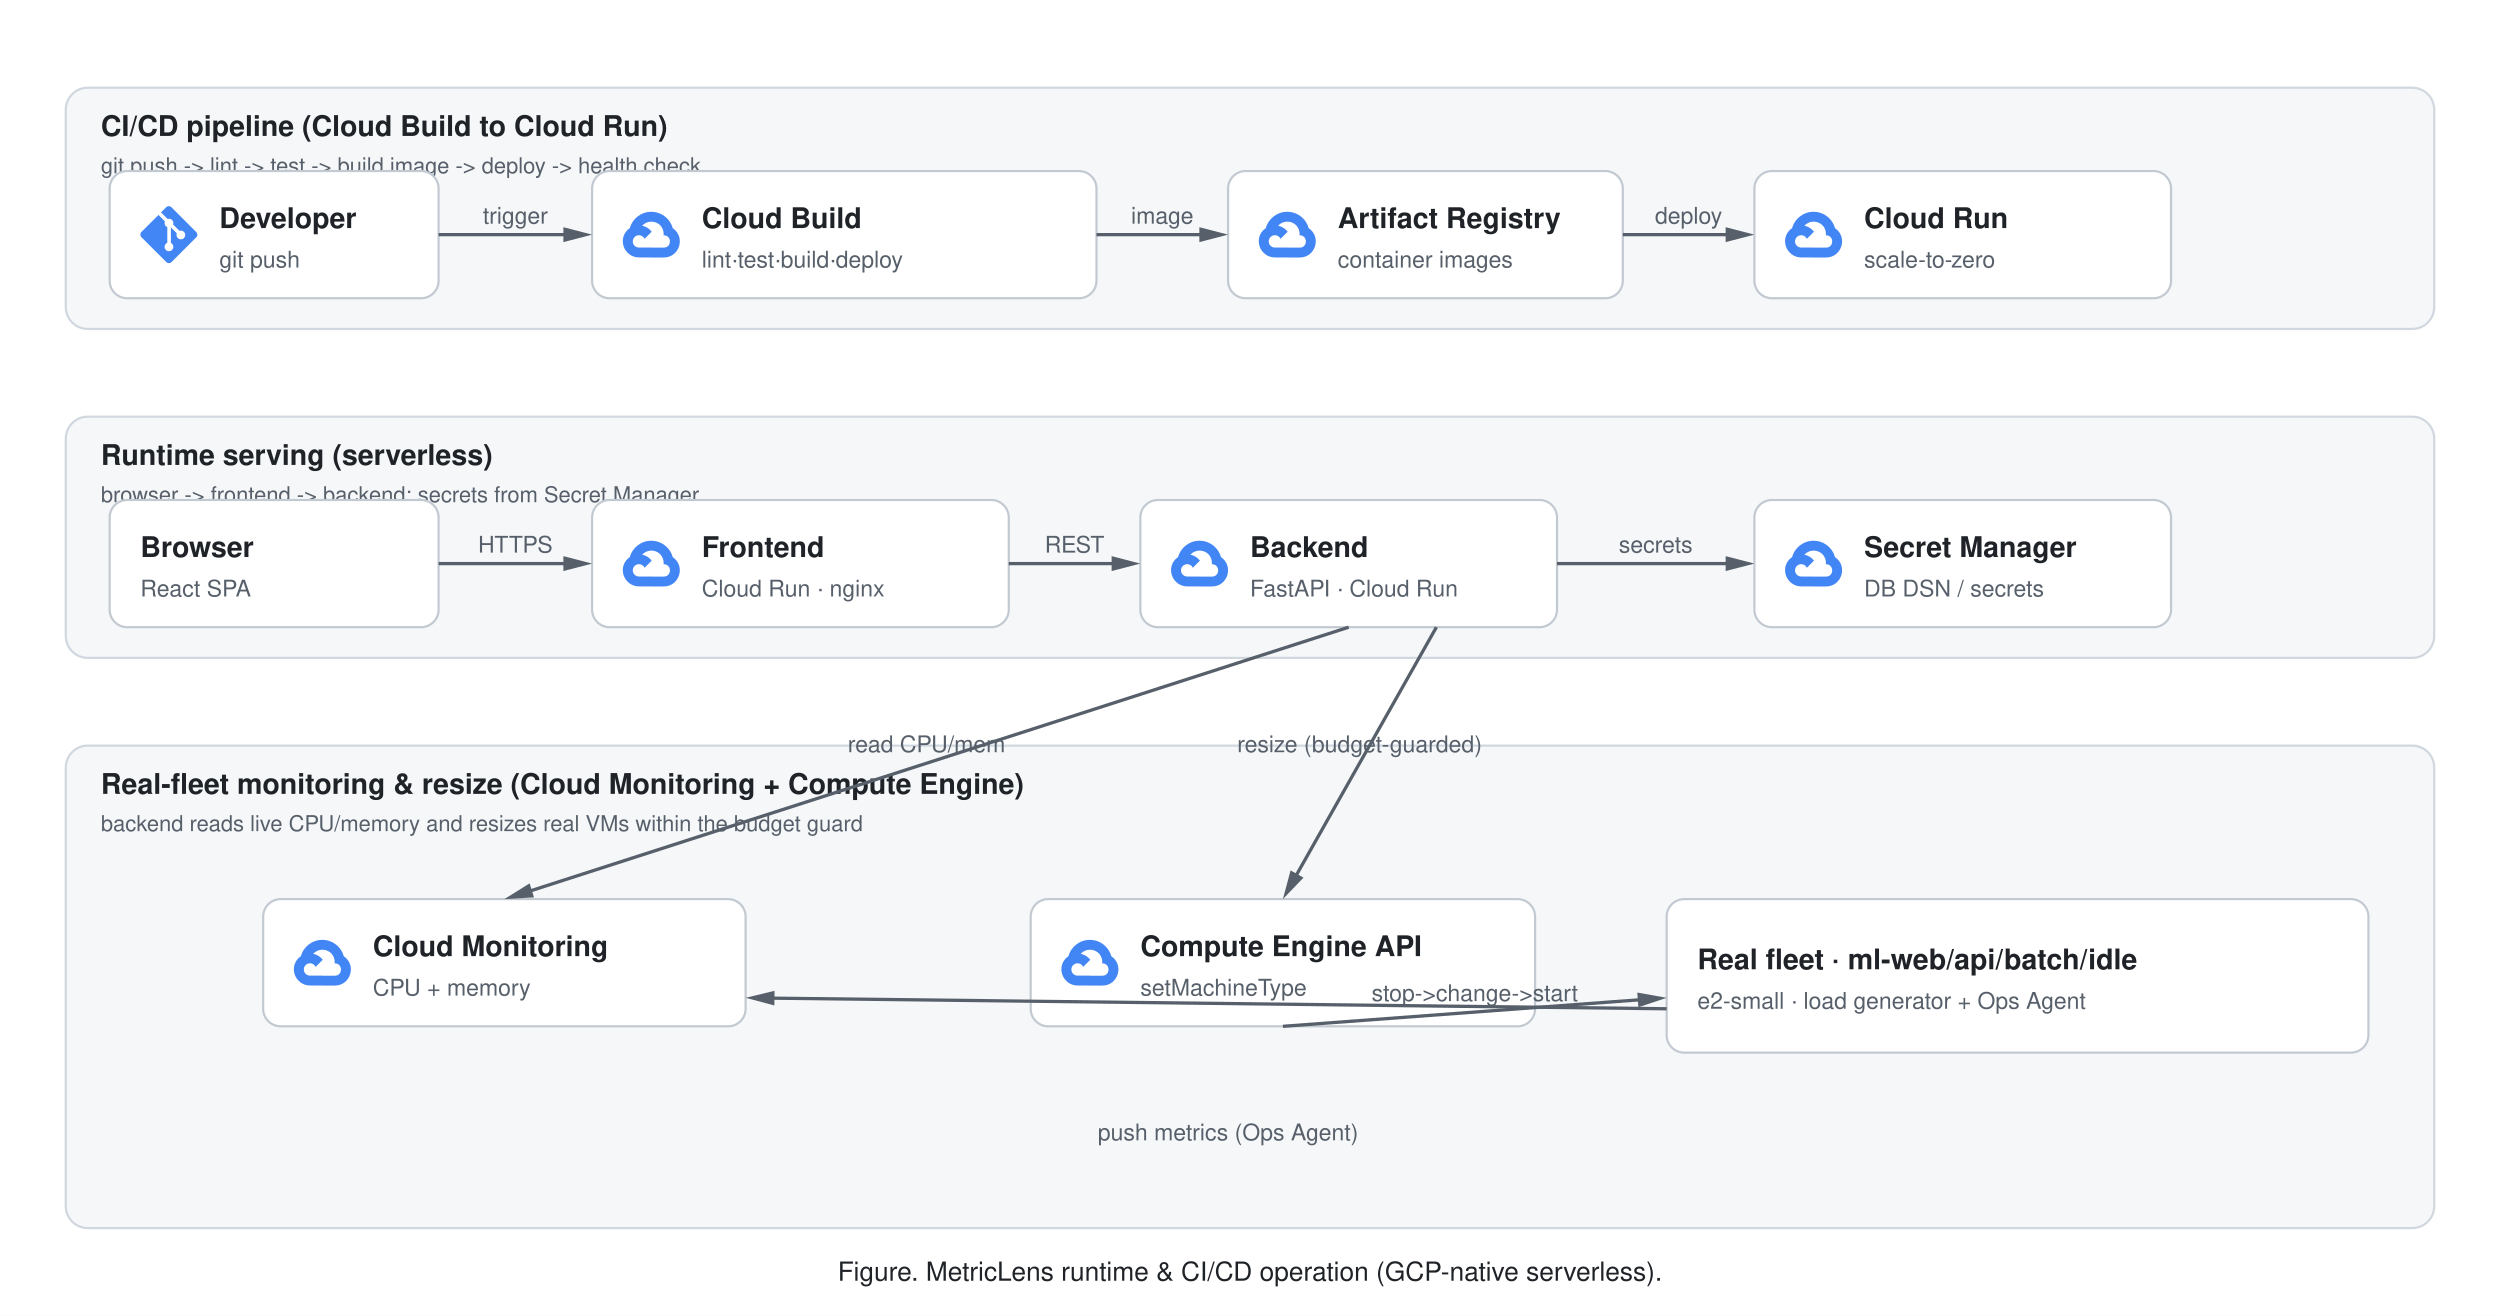
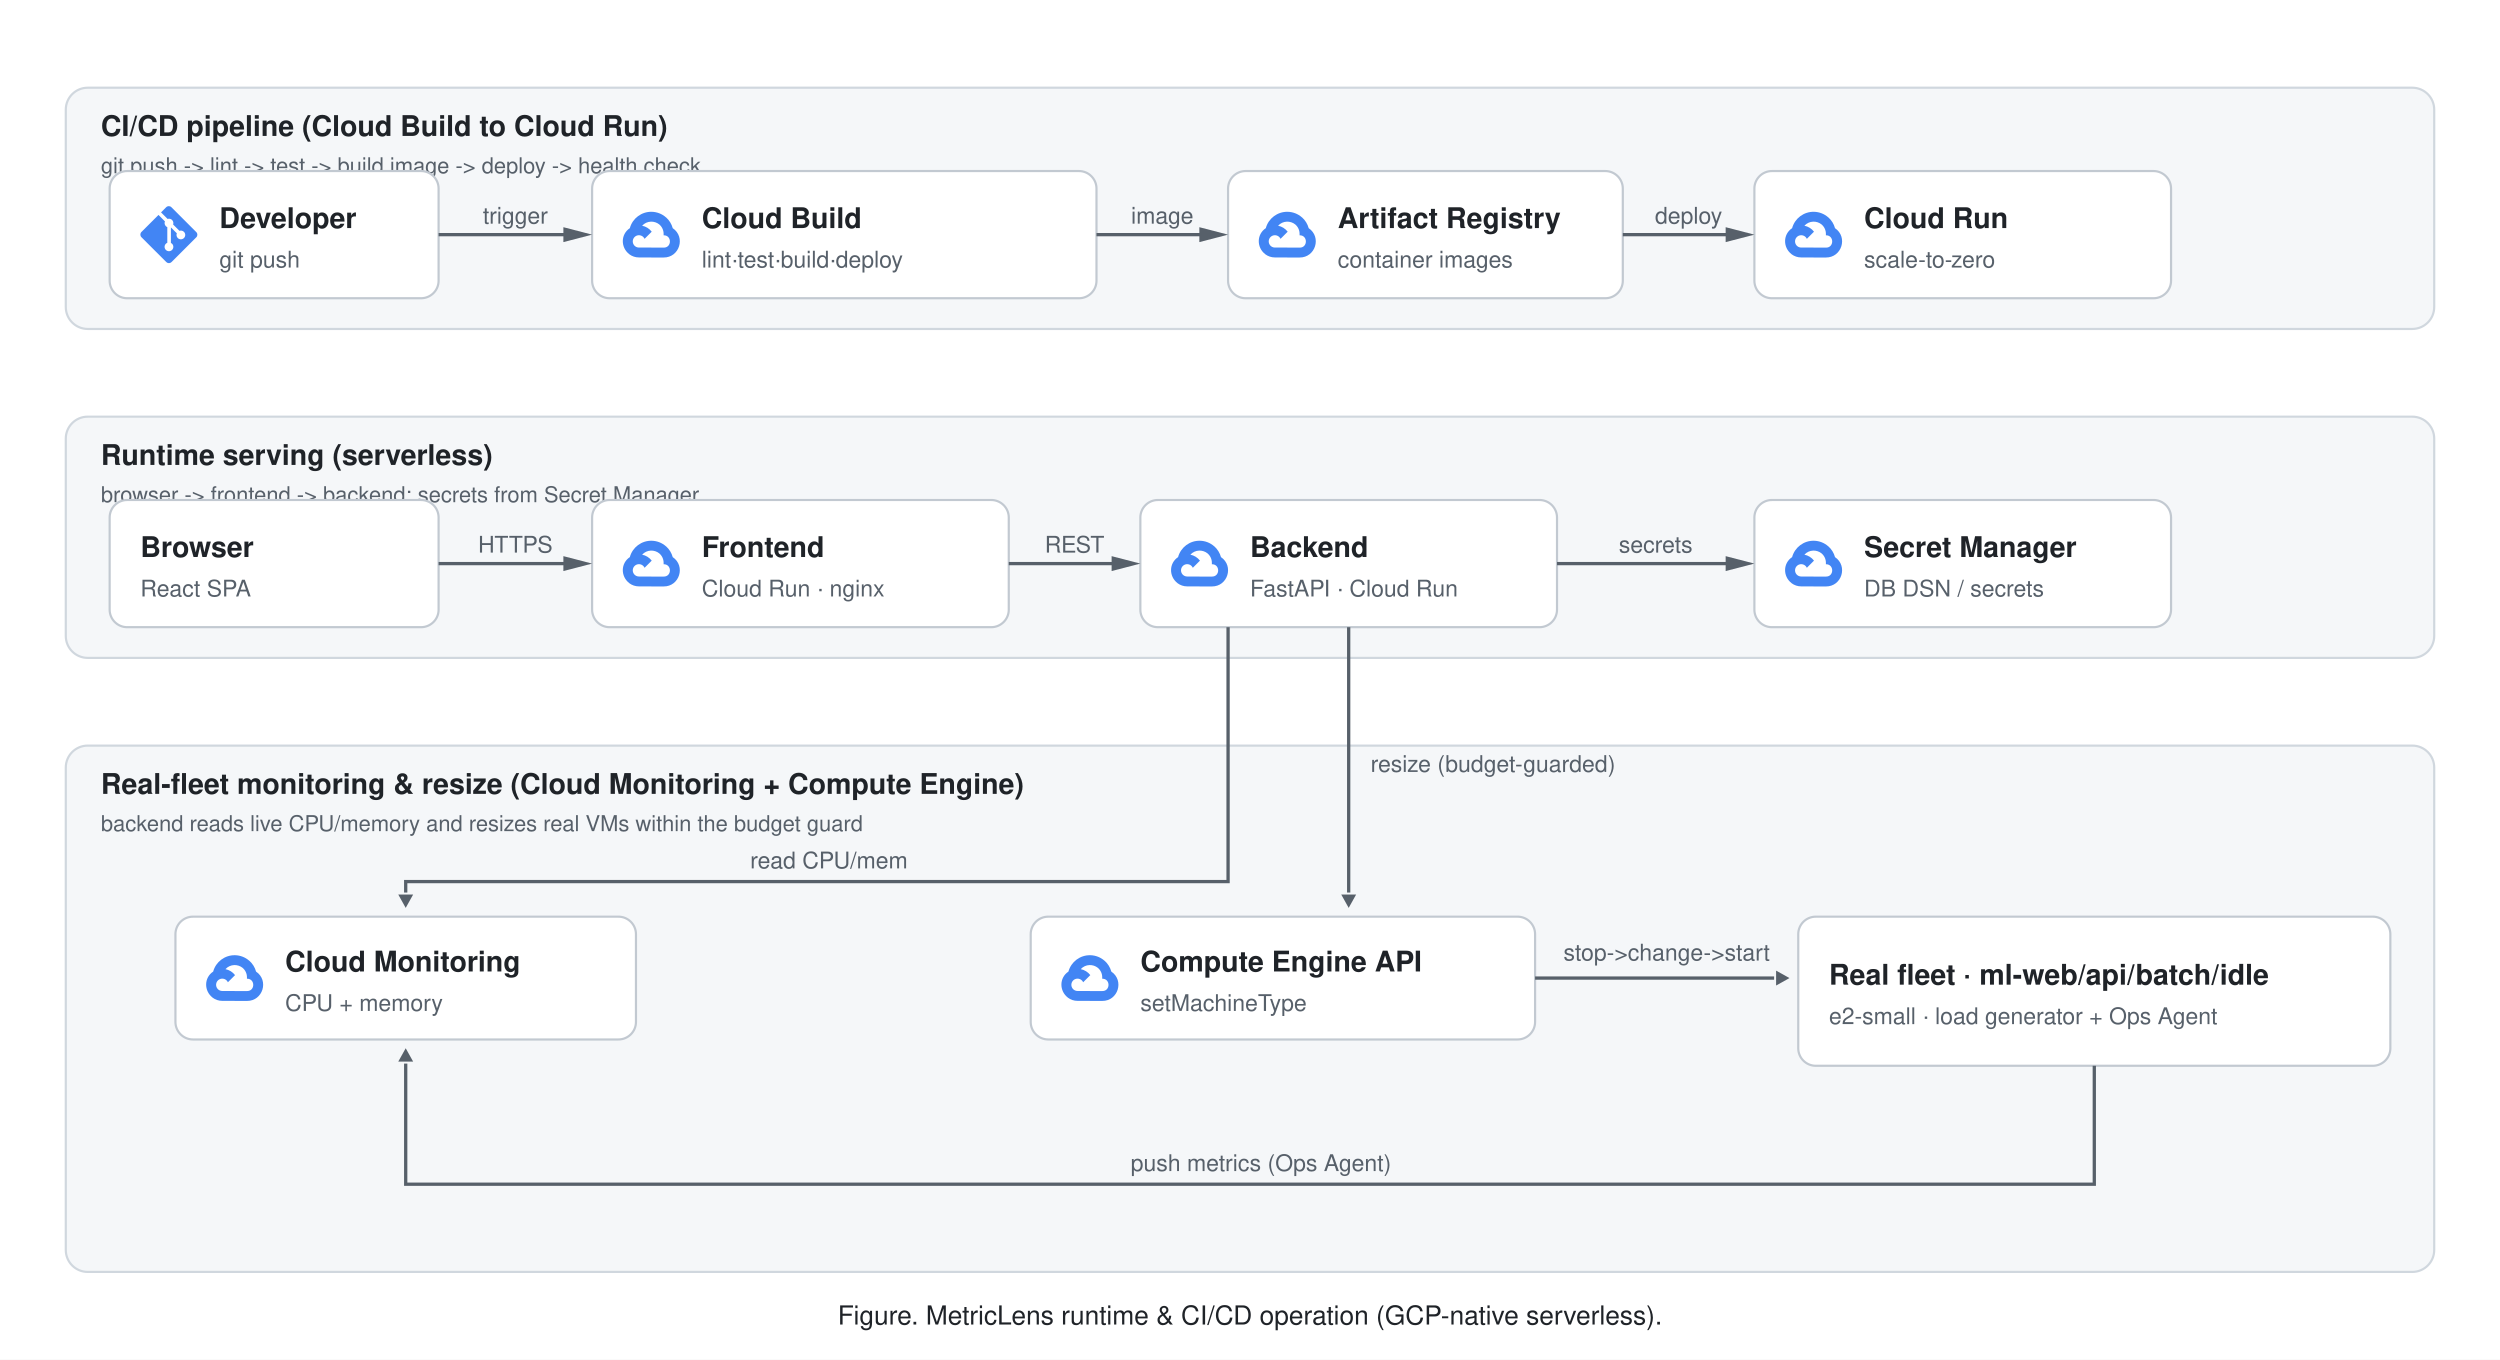
- <svg xmlns="http://www.w3.org/2000/svg" width="1140" height="600" viewBox="0 0 1140 600">
-   <rect width="1140" height="600" fill="#ffffff" />
+ <svg xmlns="http://www.w3.org/2000/svg" width="1140" height="620" viewBox="0 0 1140 620">
+   <rect width="1140" height="620" fill="#ffffff" />
  <rect x="30" y="40" width="1080" height="110" rx="10" fill="#f5f7f9" stroke="#d0d7de" />
  <text x="46" y="62" font-size="13" fill="#1f2328" font-weight="bold" text-anchor="start" font-family="NanumGothic, Helvetica, Arial, sans-serif">CI/CD pipeline (Cloud Build to Cloud Run)</text>
  <text x="46" y="79" font-size="10" fill="#57606a" font-weight="normal" text-anchor="start" font-family="NanumGothic, Helvetica, Arial, sans-serif">git push -&gt; lint -&gt; test -&gt; build image -&gt; deploy -&gt; health check</text>
  <rect x="50" y="78" width="150" height="58" rx="8" fill="#fff" stroke="#c2c9d1" />
  <g transform="translate(64,94.0) scale(1.083333)">
    <path d="M23.546 10.93L13.067.452c-.604-.603-1.582-.603-2.188 0L8.708 2.627l2.76 2.76c.645-.215 1.379-.07 1.889.441.516.515.658 1.258.438 1.9l2.658 2.66c.645-.223 1.387-.078 1.9.435.721.72.721 1.884 0 2.604-.719.719-1.881.719-2.6 0-.539-.541-.674-1.337-.404-1.996L12.86 8.955v6.525c.176.086.342.203.488.348.713.721.713 1.883 0 2.6-.719.721-1.889.721-2.609 0-.719-.719-.719-1.879 0-2.598.182-.18.387-.316.605-.406V8.835c-.217-.091-.424-.222-.6-.401-.545-.545-.676-1.342-.396-2.009L7.636 3.7.45 10.881c-.6.605-.6 1.584 0 2.189l10.48 10.477c.604.604 1.582.604 2.186 0l10.43-10.43c.605-.603.605-1.582 0-2.187" fill="#4285F4" />
  </g>
  <text x="100" y="104.0" font-size="13" fill="#1f2328" font-weight="bold" text-anchor="start" font-family="NanumGothic, Helvetica, Arial, sans-serif">Developer</text>
  <text x="100" y="122.0" font-size="10.5" fill="#57606a" font-weight="normal" text-anchor="start" font-family="NanumGothic, Helvetica, Arial, sans-serif">git push</text>
  <rect x="270" y="78" width="230" height="58" rx="8" fill="#fff" stroke="#c2c9d1" />
  <g transform="translate(284,94.0) scale(1.083333)">
    <path d="M12.19 2.38a9.344 9.344 0 0 0-9.234 6.893c.053-.02-.055.013 0 0-3.875 2.551-3.922 8.11-.247 10.941l.006-.007-.007.03a6.717 6.717 0 0 0 4.077 1.356h5.173l.03.03h5.192c6.687.053 9.376-8.605 3.835-12.35a9.365 9.365 0 0 0-2.821-4.552l-.043.043.006-.05A9.344 9.344 0 0 0 12.19 2.38zm-.358 4.146c1.244-.04 2.518.368 3.486 1.15a5.186 5.186 0 0 1 1.862 4.078v.518c3.53-.07 3.53 5.262 0 5.193h-5.193l-.008.009v-.04H6.785a2.59 2.59 0 0 1-1.067-.23h.001a2.597 2.597 0 1 1 3.437-3.437l3.013-3.012A6.747 6.747 0 0 0 8.11 8.24c.018-.01.04-.026.054-.023a5.186 5.186 0 0 1 3.67-1.69z" fill="#4285F4" />
  </g>
  <text x="320" y="104.0" font-size="13" fill="#1f2328" font-weight="bold" text-anchor="start" font-family="NanumGothic, Helvetica, Arial, sans-serif">Cloud Build</text>
  <text x="320" y="122.0" font-size="10.5" fill="#57606a" font-weight="normal" text-anchor="start" font-family="NanumGothic, Helvetica, Arial, sans-serif">lint·test·build·deploy</text>
  <rect x="560" y="78" width="180" height="58" rx="8" fill="#fff" stroke="#c2c9d1" />
  <g transform="translate(574,94.0) scale(1.083333)">
    <path d="M12.19 2.38a9.344 9.344 0 0 0-9.234 6.893c.053-.02-.055.013 0 0-3.875 2.551-3.922 8.11-.247 10.941l.006-.007-.007.03a6.717 6.717 0 0 0 4.077 1.356h5.173l.03.03h5.192c6.687.053 9.376-8.605 3.835-12.35a9.365 9.365 0 0 0-2.821-4.552l-.043.043.006-.05A9.344 9.344 0 0 0 12.19 2.38zm-.358 4.146c1.244-.04 2.518.368 3.486 1.15a5.186 5.186 0 0 1 1.862 4.078v.518c3.53-.07 3.53 5.262 0 5.193h-5.193l-.008.009v-.04H6.785a2.59 2.59 0 0 1-1.067-.23h.001a2.597 2.597 0 1 1 3.437-3.437l3.013-3.012A6.747 6.747 0 0 0 8.11 8.24c.018-.01.04-.026.054-.023a5.186 5.186 0 0 1 3.67-1.69z" fill="#4285F4" />
  </g>
  <text x="610" y="104.0" font-size="13" fill="#1f2328" font-weight="bold" text-anchor="start" font-family="NanumGothic, Helvetica, Arial, sans-serif">Artifact Registry</text>
  <text x="610" y="122.0" font-size="10.5" fill="#57606a" font-weight="normal" text-anchor="start" font-family="NanumGothic, Helvetica, Arial, sans-serif">container images</text>
  <rect x="800" y="78" width="190" height="58" rx="8" fill="#fff" stroke="#c2c9d1" />
  <g transform="translate(814,94.0) scale(1.083333)">
    <path d="M12.19 2.38a9.344 9.344 0 0 0-9.234 6.893c.053-.02-.055.013 0 0-3.875 2.551-3.922 8.11-.247 10.941l.006-.007-.007.03a6.717 6.717 0 0 0 4.077 1.356h5.173l.03.03h5.192c6.687.053 9.376-8.605 3.835-12.35a9.365 9.365 0 0 0-2.821-4.552l-.043.043.006-.05A9.344 9.344 0 0 0 12.19 2.38zm-.358 4.146c1.244-.04 2.518.368 3.486 1.15a5.186 5.186 0 0 1 1.862 4.078v.518c3.53-.07 3.53 5.262 0 5.193h-5.193l-.008.009v-.04H6.785a2.59 2.59 0 0 1-1.067-.23h.001a2.597 2.597 0 1 1 3.437-3.437l3.013-3.012A6.747 6.747 0 0 0 8.11 8.24c.018-.01.04-.026.054-.023a5.186 5.186 0 0 1 3.67-1.69z" fill="#4285F4" />
  </g>
  <text x="850" y="104.0" font-size="13" fill="#1f2328" font-weight="bold" text-anchor="start" font-family="NanumGothic, Helvetica, Arial, sans-serif">Cloud Run</text>
  <text x="850" y="122.0" font-size="10.5" fill="#57606a" font-weight="normal" text-anchor="start" font-family="NanumGothic, Helvetica, Arial, sans-serif">scale-to-zero</text>
  <line x1="200" y1="107.0" x2="263.0" y2="107.0" stroke="#57606a" stroke-width="1.5" />
  <path d="M270.0,107.0 L256.9,110.4 L256.9,103.6 Z" fill="#57606a" />
  <text x="235.0" y="102.0" font-size="10.5" fill="#57606a" font-weight="normal" text-anchor="middle" font-family="NanumGothic, Helvetica, Arial, sans-serif">trigger</text>
  <line x1="500" y1="107.0" x2="553.0" y2="107.0" stroke="#57606a" stroke-width="1.5" />
  <path d="M560.0,107.0 L546.9,110.4 L546.9,103.6 Z" fill="#57606a" />
  <text x="530.0" y="102.0" font-size="10.5" fill="#57606a" font-weight="normal" text-anchor="middle" font-family="NanumGothic, Helvetica, Arial, sans-serif">image</text>
  <line x1="740" y1="107.0" x2="793.0" y2="107.0" stroke="#57606a" stroke-width="1.5" />
  <path d="M800.0,107.0 L786.9,110.4 L786.9,103.6 Z" fill="#57606a" />
  <text x="770.0" y="102.0" font-size="10.5" fill="#57606a" font-weight="normal" text-anchor="middle" font-family="NanumGothic, Helvetica, Arial, sans-serif">deploy</text>
  <rect x="30" y="190" width="1080" height="110" rx="10" fill="#f5f7f9" stroke="#d0d7de" />
  <text x="46" y="212" font-size="13" fill="#1f2328" font-weight="bold" text-anchor="start" font-family="NanumGothic, Helvetica, Arial, sans-serif">Runtime serving (serverless)</text>
  <text x="46" y="229" font-size="10" fill="#57606a" font-weight="normal" text-anchor="start" font-family="NanumGothic, Helvetica, Arial, sans-serif">browser -&gt; frontend -&gt; backend; secrets from Secret Manager</text>
  <rect x="50" y="228" width="150" height="58" rx="8" fill="#fff" stroke="#c2c9d1" />
  <text x="64" y="254.0" font-size="13" fill="#1f2328" font-weight="bold" text-anchor="start" font-family="NanumGothic, Helvetica, Arial, sans-serif">Browser</text>
  <text x="64" y="272.0" font-size="10.5" fill="#57606a" font-weight="normal" text-anchor="start" font-family="NanumGothic, Helvetica, Arial, sans-serif">React SPA</text>
  <rect x="270" y="228" width="190" height="58" rx="8" fill="#fff" stroke="#c2c9d1" />
  <g transform="translate(284,244.0) scale(1.083333)">
    <path d="M12.19 2.38a9.344 9.344 0 0 0-9.234 6.893c.053-.02-.055.013 0 0-3.875 2.551-3.922 8.11-.247 10.941l.006-.007-.007.03a6.717 6.717 0 0 0 4.077 1.356h5.173l.03.03h5.192c6.687.053 9.376-8.605 3.835-12.35a9.365 9.365 0 0 0-2.821-4.552l-.043.043.006-.05A9.344 9.344 0 0 0 12.19 2.38zm-.358 4.146c1.244-.04 2.518.368 3.486 1.15a5.186 5.186 0 0 1 1.862 4.078v.518c3.53-.07 3.53 5.262 0 5.193h-5.193l-.008.009v-.04H6.785a2.59 2.59 0 0 1-1.067-.23h.001a2.597 2.597 0 1 1 3.437-3.437l3.013-3.012A6.747 6.747 0 0 0 8.11 8.24c.018-.01.04-.026.054-.023a5.186 5.186 0 0 1 3.67-1.69z" fill="#4285F4" />
  </g>
  <text x="320" y="254.0" font-size="13" fill="#1f2328" font-weight="bold" text-anchor="start" font-family="NanumGothic, Helvetica, Arial, sans-serif">Frontend</text>
  <text x="320" y="272.0" font-size="10.5" fill="#57606a" font-weight="normal" text-anchor="start" font-family="NanumGothic, Helvetica, Arial, sans-serif">Cloud Run · nginx</text>
  <rect x="520" y="228" width="190" height="58" rx="8" fill="#fff" stroke="#c2c9d1" />
  <g transform="translate(534,244.0) scale(1.083333)">
    <path d="M12.19 2.38a9.344 9.344 0 0 0-9.234 6.893c.053-.02-.055.013 0 0-3.875 2.551-3.922 8.11-.247 10.941l.006-.007-.007.03a6.717 6.717 0 0 0 4.077 1.356h5.173l.03.03h5.192c6.687.053 9.376-8.605 3.835-12.35a9.365 9.365 0 0 0-2.821-4.552l-.043.043.006-.05A9.344 9.344 0 0 0 12.19 2.38zm-.358 4.146c1.244-.04 2.518.368 3.486 1.15a5.186 5.186 0 0 1 1.862 4.078v.518c3.53-.07 3.53 5.262 0 5.193h-5.193l-.008.009v-.04H6.785a2.59 2.59 0 0 1-1.067-.23h.001a2.597 2.597 0 1 1 3.437-3.437l3.013-3.012A6.747 6.747 0 0 0 8.11 8.24c.018-.01.04-.026.054-.023a5.186 5.186 0 0 1 3.67-1.69z" fill="#4285F4" />
  </g>
  <text x="570" y="254.0" font-size="13" fill="#1f2328" font-weight="bold" text-anchor="start" font-family="NanumGothic, Helvetica, Arial, sans-serif">Backend</text>
  <text x="570" y="272.0" font-size="10.5" fill="#57606a" font-weight="normal" text-anchor="start" font-family="NanumGothic, Helvetica, Arial, sans-serif">FastAPI · Cloud Run</text>
  <rect x="800" y="228" width="190" height="58" rx="8" fill="#fff" stroke="#c2c9d1" />
  <g transform="translate(814,244.0) scale(1.083333)">
    <path d="M12.19 2.38a9.344 9.344 0 0 0-9.234 6.893c.053-.02-.055.013 0 0-3.875 2.551-3.922 8.11-.247 10.941l.006-.007-.007.03a6.717 6.717 0 0 0 4.077 1.356h5.173l.03.03h5.192c6.687.053 9.376-8.605 3.835-12.35a9.365 9.365 0 0 0-2.821-4.552l-.043.043.006-.05A9.344 9.344 0 0 0 12.19 2.38zm-.358 4.146c1.244-.04 2.518.368 3.486 1.15a5.186 5.186 0 0 1 1.862 4.078v.518c3.53-.07 3.53 5.262 0 5.193h-5.193l-.008.009v-.04H6.785a2.59 2.59 0 0 1-1.067-.23h.001a2.597 2.597 0 1 1 3.437-3.437l3.013-3.012A6.747 6.747 0 0 0 8.11 8.24c.018-.01.04-.026.054-.023a5.186 5.186 0 0 1 3.67-1.69z" fill="#4285F4" />
  </g>
  <text x="850" y="254.0" font-size="13" fill="#1f2328" font-weight="bold" text-anchor="start" font-family="NanumGothic, Helvetica, Arial, sans-serif">Secret Manager</text>
  <text x="850" y="272.0" font-size="10.5" fill="#57606a" font-weight="normal" text-anchor="start" font-family="NanumGothic, Helvetica, Arial, sans-serif">DB DSN / secrets</text>
  <line x1="200" y1="257.0" x2="263.0" y2="257.0" stroke="#57606a" stroke-width="1.5" />
  <path d="M270.0,257.0 L256.9,260.4 L256.9,253.6 Z" fill="#57606a" />
  <text x="235.0" y="252.0" font-size="10.5" fill="#57606a" font-weight="normal" text-anchor="middle" font-family="NanumGothic, Helvetica, Arial, sans-serif">HTTPS</text>
  <line x1="460" y1="257.0" x2="513.0" y2="257.0" stroke="#57606a" stroke-width="1.5" />
  <path d="M520.0,257.0 L506.9,260.4 L506.9,253.6 Z" fill="#57606a" />
  <text x="490.0" y="252.0" font-size="10.5" fill="#57606a" font-weight="normal" text-anchor="middle" font-family="NanumGothic, Helvetica, Arial, sans-serif">REST</text>
  <line x1="710" y1="257.0" x2="793.0" y2="257.0" stroke="#57606a" stroke-width="1.5" />
  <path d="M800.0,257.0 L786.9,260.4 L786.9,253.6 Z" fill="#57606a" />
  <text x="755.0" y="252.0" font-size="10.5" fill="#57606a" font-weight="normal" text-anchor="middle" font-family="NanumGothic, Helvetica, Arial, sans-serif">secrets</text>
-   <rect x="30" y="340" width="1080" height="220" rx="10" fill="#f5f7f9" stroke="#d0d7de" />
+   <rect x="30" y="340" width="1080" height="240" rx="10" fill="#f5f7f9" stroke="#d0d7de" />
  <text x="46" y="362" font-size="13" fill="#1f2328" font-weight="bold" text-anchor="start" font-family="NanumGothic, Helvetica, Arial, sans-serif">Real-fleet monitoring &amp; resize (Cloud Monitoring + Compute Engine)</text>
  <text x="46" y="379" font-size="10" fill="#57606a" font-weight="normal" text-anchor="start" font-family="NanumGothic, Helvetica, Arial, sans-serif">backend reads live CPU/memory and resizes real VMs within the budget guard</text>
-   <rect x="120" y="410" width="220" height="58" rx="8" fill="#fff" stroke="#c2c9d1" />
-   <g transform="translate(134,426.0) scale(1.083333)">
+   <rect x="80" y="418" width="210" height="56" rx="8" fill="#fff" stroke="#c2c9d1" />
+   <g transform="translate(94,433.0) scale(1.083333)">
    <path d="M12.19 2.38a9.344 9.344 0 0 0-9.234 6.893c.053-.02-.055.013 0 0-3.875 2.551-3.922 8.11-.247 10.941l.006-.007-.007.03a6.717 6.717 0 0 0 4.077 1.356h5.173l.03.03h5.192c6.687.053 9.376-8.605 3.835-12.35a9.365 9.365 0 0 0-2.821-4.552l-.043.043.006-.05A9.344 9.344 0 0 0 12.19 2.38zm-.358 4.146c1.244-.04 2.518.368 3.486 1.15a5.186 5.186 0 0 1 1.862 4.078v.518c3.53-.07 3.53 5.262 0 5.193h-5.193l-.008.009v-.04H6.785a2.59 2.59 0 0 1-1.067-.23h.001a2.597 2.597 0 1 1 3.437-3.437l3.013-3.012A6.747 6.747 0 0 0 8.11 8.24c.018-.01.04-.026.054-.023a5.186 5.186 0 0 1 3.67-1.69z" fill="#4285F4" />
  </g>
-   <text x="170" y="436.0" font-size="13" fill="#1f2328" font-weight="bold" text-anchor="start" font-family="NanumGothic, Helvetica, Arial, sans-serif">Cloud Monitoring</text>
-   <text x="170" y="454.0" font-size="10.5" fill="#57606a" font-weight="normal" text-anchor="start" font-family="NanumGothic, Helvetica, Arial, sans-serif">CPU + memory</text>
-   <rect x="470" y="410" width="230" height="58" rx="8" fill="#fff" stroke="#c2c9d1" />
-   <g transform="translate(484,426.0) scale(1.083333)">
+   <text x="130" y="443.0" font-size="13" fill="#1f2328" font-weight="bold" text-anchor="start" font-family="NanumGothic, Helvetica, Arial, sans-serif">Cloud Monitoring</text>
+   <text x="130" y="461.0" font-size="10.5" fill="#57606a" font-weight="normal" text-anchor="start" font-family="NanumGothic, Helvetica, Arial, sans-serif">CPU + memory</text>
+   <rect x="470" y="418" width="230" height="56" rx="8" fill="#fff" stroke="#c2c9d1" />
+   <g transform="translate(484,433.0) scale(1.083333)">
    <path d="M12.19 2.38a9.344 9.344 0 0 0-9.234 6.893c.053-.02-.055.013 0 0-3.875 2.551-3.922 8.11-.247 10.941l.006-.007-.007.03a6.717 6.717 0 0 0 4.077 1.356h5.173l.03.03h5.192c6.687.053 9.376-8.605 3.835-12.35a9.365 9.365 0 0 0-2.821-4.552l-.043.043.006-.05A9.344 9.344 0 0 0 12.19 2.38zm-.358 4.146c1.244-.04 2.518.368 3.486 1.15a5.186 5.186 0 0 1 1.862 4.078v.518c3.53-.07 3.53 5.262 0 5.193h-5.193l-.008.009v-.04H6.785a2.59 2.59 0 0 1-1.067-.23h.001a2.597 2.597 0 1 1 3.437-3.437l3.013-3.012A6.747 6.747 0 0 0 8.11 8.24c.018-.01.04-.026.054-.023a5.186 5.186 0 0 1 3.67-1.69z" fill="#4285F4" />
  </g>
-   <text x="520" y="436.0" font-size="13" fill="#1f2328" font-weight="bold" text-anchor="start" font-family="NanumGothic, Helvetica, Arial, sans-serif">Compute Engine API</text>
-   <text x="520" y="454.0" font-size="10.5" fill="#57606a" font-weight="normal" text-anchor="start" font-family="NanumGothic, Helvetica, Arial, sans-serif">setMachineType</text>
-   <rect x="760" y="410" width="320" height="70" rx="8" fill="#fff" stroke="#c2c9d1" />
-   <text x="774" y="442.0" font-size="13" fill="#1f2328" font-weight="bold" text-anchor="start" font-family="NanumGothic, Helvetica, Arial, sans-serif">Real fleet · ml-web/api/batch/idle</text>
-   <text x="774" y="460.0" font-size="10.5" fill="#57606a" font-weight="normal" text-anchor="start" font-family="NanumGothic, Helvetica, Arial, sans-serif">e2-small · load generator + Ops Agent</text>
-   <line x1="615" y1="286" x2="236.7" y2="407.9" stroke="#57606a" stroke-width="1.5" />
-   <path d="M230.0,410.0 L241.5,402.8 L243.5,409.2 Z" fill="#57606a" />
-   <text x="422.5" y="343.0" font-size="10.5" fill="#57606a" font-weight="normal" text-anchor="middle" font-family="NanumGothic, Helvetica, Arial, sans-serif">read CPU/mem</text>
-   <line x1="655" y1="286" x2="588.4" y2="403.9" stroke="#57606a" stroke-width="1.5" />
-   <path d="M585.0,410.0 L588.5,396.9 L594.4,400.2 Z" fill="#57606a" />
-   <text x="620.0" y="343.0" font-size="10.5" fill="#57606a" font-weight="normal" text-anchor="middle" font-family="NanumGothic, Helvetica, Arial, sans-serif">resize (budget-guarded)</text>
-   <line x1="585" y1="468" x2="753.0" y2="455.5" stroke="#57606a" stroke-width="1.5" />
-   <path d="M760.0,455.0 L747.1,459.3 L746.6,452.6 Z" fill="#57606a" />
-   <text x="672.5" y="456.5" font-size="10.5" fill="#57606a" font-weight="normal" text-anchor="middle" font-family="NanumGothic, Helvetica, Arial, sans-serif">stop-&gt;change-&gt;start</text>
-   <line x1="760" y1="460" x2="347.0" y2="455.1" stroke="#57606a" stroke-width="1.5" />
-   <path d="M340.0,455.0 L353.2,451.8 L353.1,458.5 Z" fill="#57606a" />
-   <text x="560" y="520" font-size="10.5" fill="#57606a" font-weight="normal" text-anchor="middle" font-family="NanumGothic, Helvetica, Arial, sans-serif">push metrics (Ops Agent)</text>
-   <text x="570.0" y="584" font-size="12" fill="#1f2328" font-weight="normal" text-anchor="middle" font-family="NanumGothic, Helvetica, Arial, sans-serif">Figure. MetricLens runtime &amp; CI/CD operation (GCP-native serverless).</text>
+   <text x="520" y="443.0" font-size="13" fill="#1f2328" font-weight="bold" text-anchor="start" font-family="NanumGothic, Helvetica, Arial, sans-serif">Compute Engine API</text>
+   <text x="520" y="461.0" font-size="10.5" fill="#57606a" font-weight="normal" text-anchor="start" font-family="NanumGothic, Helvetica, Arial, sans-serif">setMachineType</text>
+   <rect x="820" y="418" width="270" height="68" rx="8" fill="#fff" stroke="#c2c9d1" />
+   <text x="834" y="449.0" font-size="13" fill="#1f2328" font-weight="bold" text-anchor="start" font-family="NanumGothic, Helvetica, Arial, sans-serif">Real fleet · ml-web/api/batch/idle</text>
+   <text x="834" y="467.0" font-size="10.5" fill="#57606a" font-weight="normal" text-anchor="start" font-family="NanumGothic, Helvetica, Arial, sans-serif">e2-small · load generator + Ops Agent</text>
+   <path d="M615.0,286.0 L615.0,407.0" fill="none" stroke="#57606a" stroke-width="1.5" />
+   <path d="M615.0,414.0 L611.6,407.9 L618.4,407.9 Z" fill="#57606a" />
+   <text x="625" y="352" font-size="10.5" fill="#57606a" font-weight="normal" text-anchor="start" font-family="NanumGothic, Helvetica, Arial, sans-serif">resize (budget-guarded)</text>
+   <path d="M560.0,286.0 L560.0,402.0 L185.0,402.0 L185.0,407.0" fill="none" stroke="#57606a" stroke-width="1.5" />
+   <path d="M185.0,414.0 L181.6,407.9 L188.4,407.9 Z" fill="#57606a" />
+   <text x="378" y="396" font-size="10.5" fill="#57606a" font-weight="normal" text-anchor="middle" font-family="NanumGothic, Helvetica, Arial, sans-serif">read CPU/mem</text>
+   <path d="M700.0,446.0 L809.0,446.0" fill="none" stroke="#57606a" stroke-width="1.5" />
+   <path d="M816.0,446.0 L809.9,449.4 L809.9,442.6 Z" fill="#57606a" />
+   <text x="760.0" y="438.0" font-size="10.5" fill="#57606a" font-weight="normal" text-anchor="middle" font-family="NanumGothic, Helvetica, Arial, sans-serif">stop-&gt;change-&gt;start</text>
+   <path d="M955.0,486.0 L955.0,540.0 L185.0,540.0 L185.0,485.0" fill="none" stroke="#57606a" stroke-width="1.5" />
+   <path d="M185.0,478.0 L188.4,484.1 L181.6,484.1 Z" fill="#57606a" />
+   <text x="575" y="534" font-size="10.5" fill="#57606a" font-weight="normal" text-anchor="middle" font-family="NanumGothic, Helvetica, Arial, sans-serif">push metrics (Ops Agent)</text>
+   <text x="570.0" y="604" font-size="12" fill="#1f2328" font-weight="normal" text-anchor="middle" font-family="NanumGothic, Helvetica, Arial, sans-serif">Figure. MetricLens runtime &amp; CI/CD operation (GCP-native serverless).</text>
</svg>
